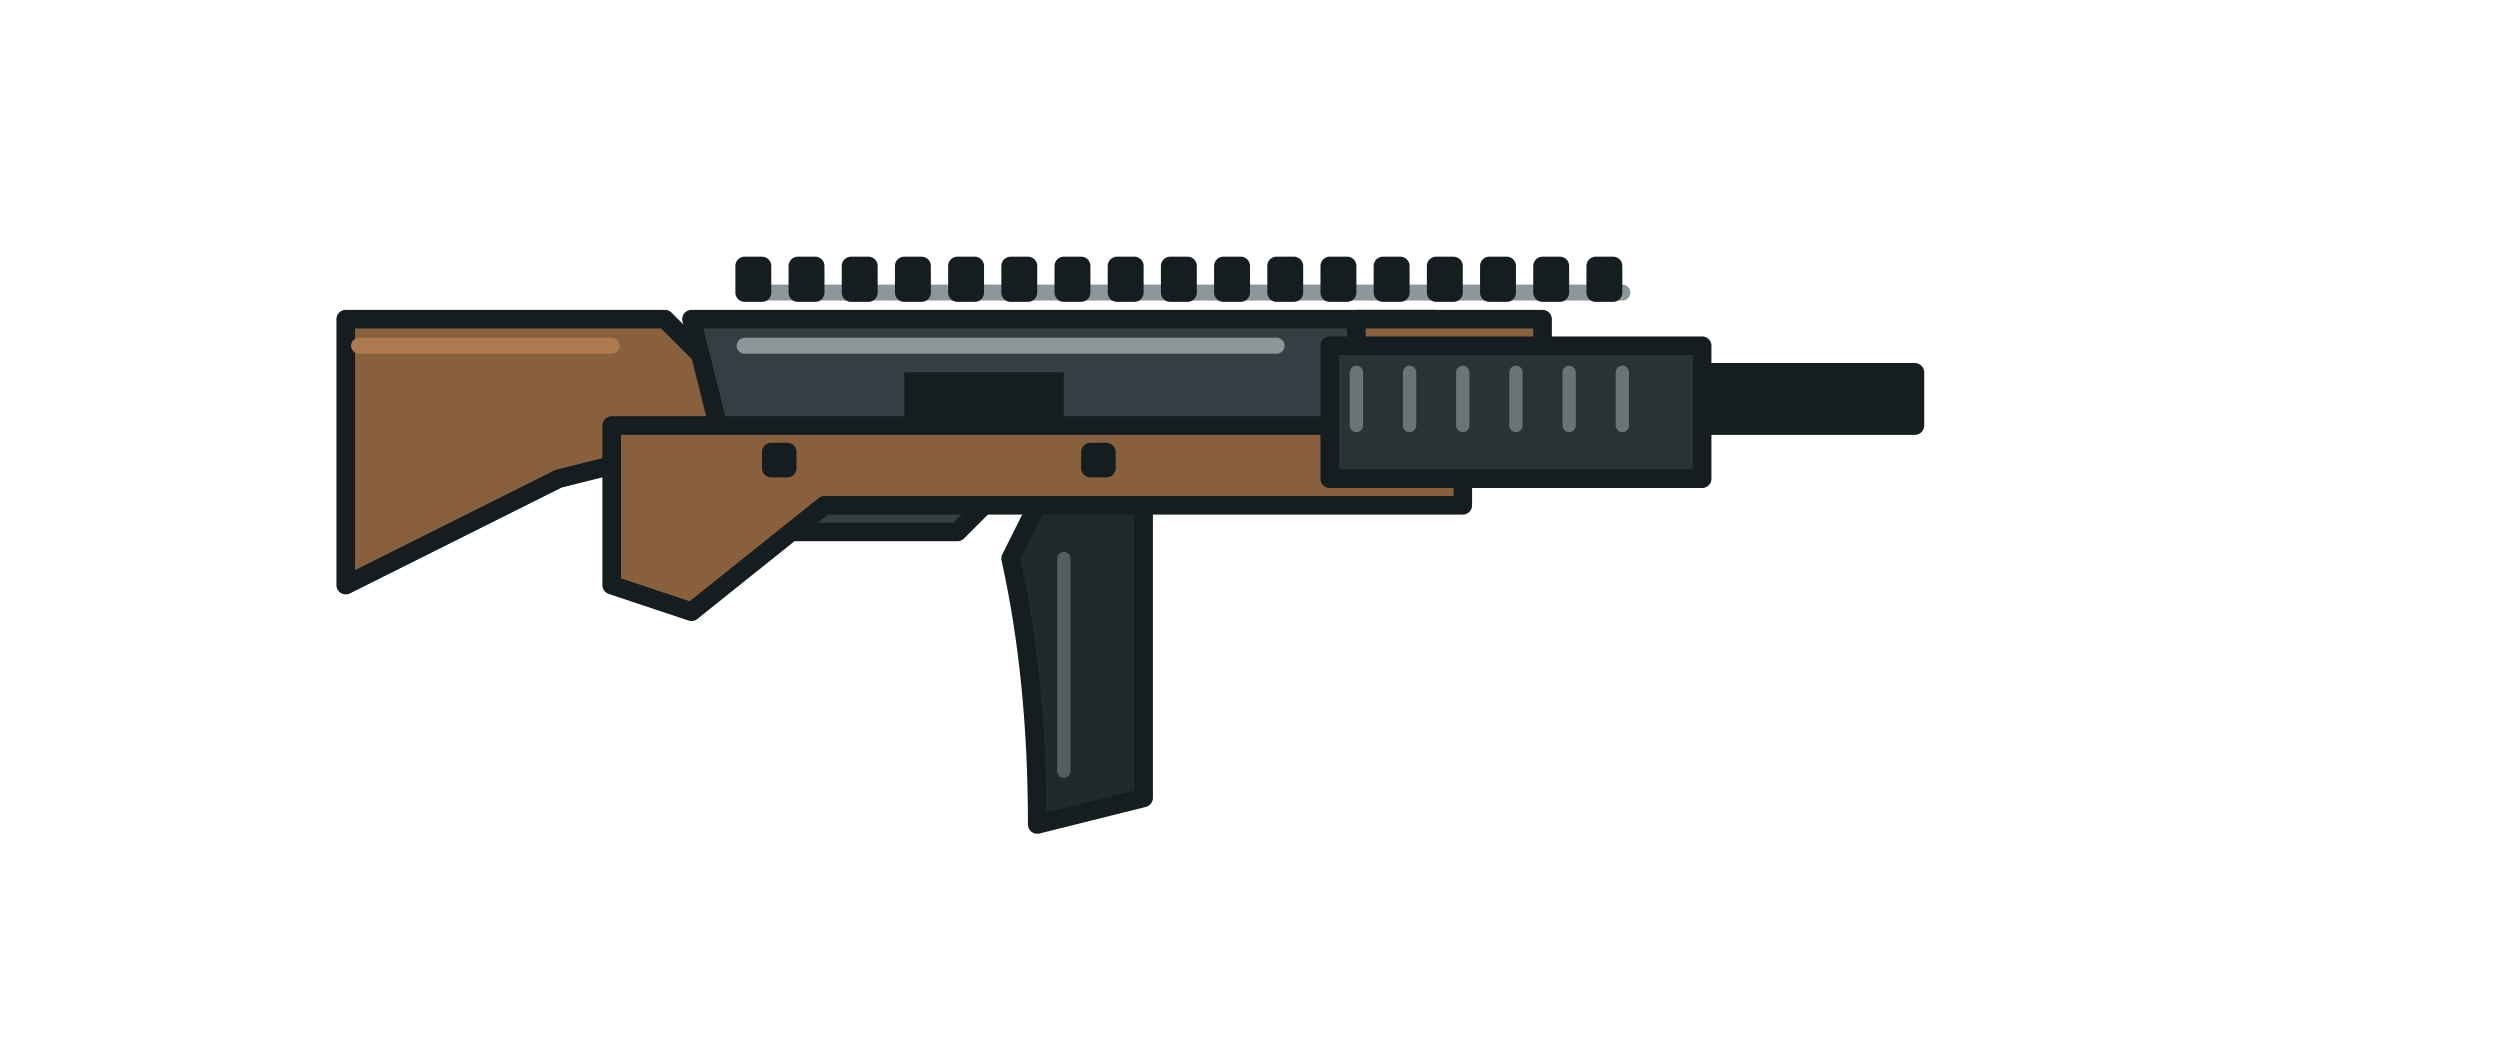
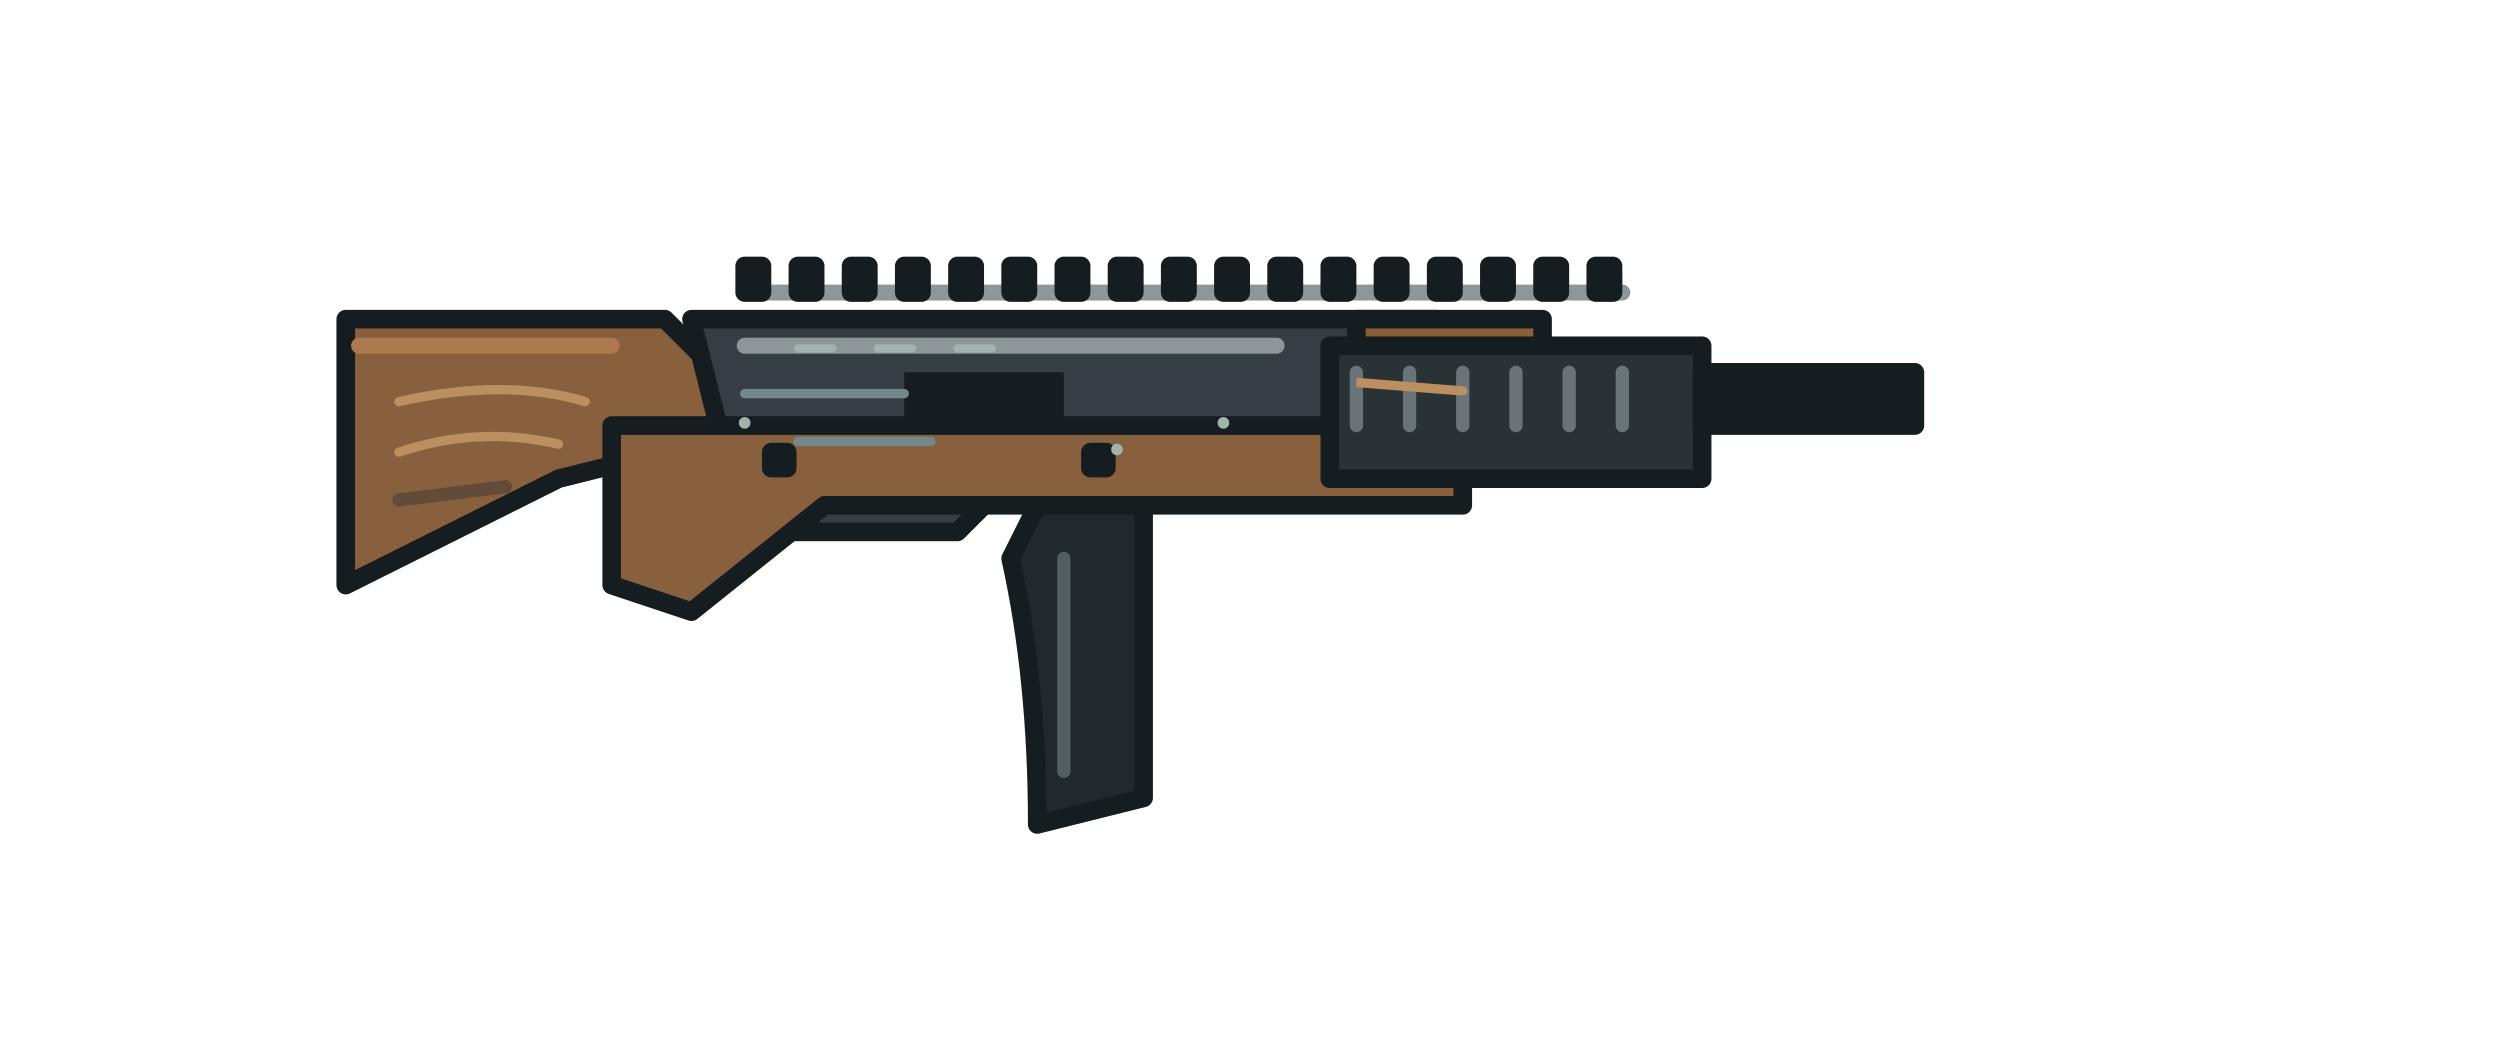
- <svg xmlns="http://www.w3.org/2000/svg" width="376" height="160" viewBox="-18 -12 94 40">
-   <g>
+ <svg xmlns="http://www.w3.org/2000/svg" width="752" height="320" viewBox="-18 -12 94 40">
+   <g id="display_firearm">
    <path d="M-5 0 L7 0 11 4 3 6 -5 10Z" fill="#88603e" stroke="#151d20" stroke-width="0.7" stroke-linejoin="round" stroke-linecap="round" />
    <path d="M-4.5 1 L5 1" fill="none" stroke="#ad7a50" stroke-width="0.6" stroke-linejoin="round" stroke-linecap="round" />
    <path d="M8 0 H36 L41 2 V6 H20 L18 8 H10Z" fill="#353e42" stroke="#151d20" stroke-width="0.7" stroke-linejoin="round" stroke-linecap="round" />
    <path d="M5 4 H37 V7 H13 L8 11 5 10Z" fill="#88603e" stroke="#151d20" stroke-width="0.7" stroke-linejoin="round" stroke-linecap="round" />
    <path d="M33 0 h7 v4 h-7Z" fill="#88603e" stroke="#151d20" stroke-width="0.7" stroke-linejoin="round" stroke-linecap="round" />
    <path d="M21 7 h4 q0 5.5 0 11 l-4 1 q0 -5.5 -1 -10Z" fill="#202a2d" stroke="#151d20" stroke-width="0.7" stroke-linejoin="round" stroke-linecap="round" />
    <path d="M22 9 L22 17" fill="none" stroke="#525e62" stroke-width="0.5" stroke-linejoin="round" stroke-linecap="round" />
    <path d="M32 1 h14 v5 h-14Z" fill="#293336" stroke="#151d20" stroke-width="0.7" stroke-linejoin="round" stroke-linecap="round" />
    <path d="M46 2 h8 v2 h-8Z" fill="#151d20" stroke="#151d20" stroke-width="0.7" stroke-linejoin="round" stroke-linecap="round" />
    <path d="M10 -1 H43" fill="none" stroke="#8d979a" stroke-width="0.6" stroke-linejoin="round" stroke-linecap="round" />
    <path d="M10 -2 h0.65 v1 h-0.65Z" fill="#687175" stroke="#151d20" stroke-width="0.7" stroke-linejoin="round" stroke-linecap="round" />
    <path d="M12 -2 h0.65 v1 h-0.65Z" fill="#687175" stroke="#151d20" stroke-width="0.7" stroke-linejoin="round" stroke-linecap="round" />
    <path d="M14 -2 h0.65 v1 h-0.65Z" fill="#687175" stroke="#151d20" stroke-width="0.7" stroke-linejoin="round" stroke-linecap="round" />
    <path d="M16 -2 h0.65 v1 h-0.65Z" fill="#687175" stroke="#151d20" stroke-width="0.7" stroke-linejoin="round" stroke-linecap="round" />
    <path d="M18 -2 h0.65 v1 h-0.65Z" fill="#687175" stroke="#151d20" stroke-width="0.7" stroke-linejoin="round" stroke-linecap="round" />
    <path d="M20 -2 h0.65 v1 h-0.65Z" fill="#687175" stroke="#151d20" stroke-width="0.7" stroke-linejoin="round" stroke-linecap="round" />
    <path d="M22 -2 h0.65 v1 h-0.65Z" fill="#687175" stroke="#151d20" stroke-width="0.7" stroke-linejoin="round" stroke-linecap="round" />
    <path d="M24 -2 h0.65 v1 h-0.65Z" fill="#687175" stroke="#151d20" stroke-width="0.7" stroke-linejoin="round" stroke-linecap="round" />
    <path d="M26 -2 h0.65 v1 h-0.65Z" fill="#687175" stroke="#151d20" stroke-width="0.7" stroke-linejoin="round" stroke-linecap="round" />
    <path d="M28 -2 h0.65 v1 h-0.65Z" fill="#687175" stroke="#151d20" stroke-width="0.7" stroke-linejoin="round" stroke-linecap="round" />
    <path d="M30 -2 h0.65 v1 h-0.65Z" fill="#687175" stroke="#151d20" stroke-width="0.7" stroke-linejoin="round" stroke-linecap="round" />
    <path d="M32 -2 h0.65 v1 h-0.65Z" fill="#687175" stroke="#151d20" stroke-width="0.7" stroke-linejoin="round" stroke-linecap="round" />
    <path d="M34 -2 h0.65 v1 h-0.65Z" fill="#687175" stroke="#151d20" stroke-width="0.7" stroke-linejoin="round" stroke-linecap="round" />
    <path d="M36 -2 h0.65 v1 h-0.65Z" fill="#687175" stroke="#151d20" stroke-width="0.7" stroke-linejoin="round" stroke-linecap="round" />
    <path d="M38 -2 h0.65 v1 h-0.65Z" fill="#687175" stroke="#151d20" stroke-width="0.7" stroke-linejoin="round" stroke-linecap="round" />
    <path d="M40 -2 h0.65 v1 h-0.65Z" fill="#687175" stroke="#151d20" stroke-width="0.7" stroke-linejoin="round" stroke-linecap="round" />
    <path d="M42 -2 h0.65 v1 h-0.65Z" fill="#687175" stroke="#151d20" stroke-width="0.7" stroke-linejoin="round" stroke-linecap="round" />
    <path d="M33 2 v2" fill="none" stroke="#697378" stroke-width="0.5" stroke-linejoin="round" stroke-linecap="round" />
    <path d="M35 2 v2" fill="none" stroke="#697378" stroke-width="0.5" stroke-linejoin="round" stroke-linecap="round" />
    <path d="M37 2 v2" fill="none" stroke="#697378" stroke-width="0.5" stroke-linejoin="round" stroke-linecap="round" />
    <path d="M39 2 v2" fill="none" stroke="#697378" stroke-width="0.5" stroke-linejoin="round" stroke-linecap="round" />
    <path d="M41 2 v2" fill="none" stroke="#697378" stroke-width="0.5" stroke-linejoin="round" stroke-linecap="round" />
    <path d="M43 2 v2" fill="none" stroke="#697378" stroke-width="0.5" stroke-linejoin="round" stroke-linecap="round" />
    <path d="M16 2 h6 v2 h-6Z" fill="#151d20" stroke="none" stroke-width="0.7" stroke-linejoin="round" stroke-linecap="round" />
    <path d="M10 1 H30" fill="none" stroke="#8d979a" stroke-width="0.6" stroke-linejoin="round" stroke-linecap="round" />
    <path d="M11 5 h0.6 v0.6 h-0.6Z" fill="#8d979a" stroke="#151d20" stroke-width="0.7" stroke-linejoin="round" stroke-linecap="round" />
    <path d="M23 5 h0.6 v0.6 h-0.6Z" fill="#8d979a" stroke="#151d20" stroke-width="0.7" stroke-linejoin="round" stroke-linecap="round" />
+     <path d="M10 2.8 H16 M12 4.6 H17" fill="none" stroke="#74878a" stroke-width="0.35" stroke-linejoin="round" stroke-linecap="round" />
+     <circle cx="10" cy="3.9" r="0.22" fill="#a4b2ad" />
+     <circle cx="24" cy="4.9" r="0.22" fill="#a4b2ad" />
+     <circle cx="28" cy="3.9" r="0.22" fill="#a4b2ad" />
+     <defs>
+       <clipPath id="furniture_grain">
+         <path d="M-5 0 L7 0 11 4 3 6 -5 10Z" fill="#88603e" stroke="none" stroke-width="0.7" stroke-linejoin="round" stroke-linecap="round" />
+         <path d="M5 4 H37 V7 H13 L8 11 5 10Z" fill="#88603e" stroke="none" stroke-width="0.7" stroke-linejoin="round" stroke-linecap="round" />
+         <path d="M33 0 h7 v4 h-7Z" fill="#88603e" stroke="none" stroke-width="0.7" stroke-linejoin="round" stroke-linecap="round" />
+       </clipPath>
+     </defs>
+     <g clip-path="url(#furniture_grain)">
+       <path d="M-3 3.1 Q1 2.2 4 3.1 M-3 5 Q0 4 3 4.7 M32 2.3 L37 2.7" fill="none" stroke="#bb8f60" stroke-width="0.35" stroke-linejoin="round" stroke-linecap="round" />
+       <path d="M-3 6.8 L1 6.3" fill="none" stroke="#624b39" stroke-width="0.5" stroke-linejoin="round" stroke-linecap="round" />
+     </g>
+     <path d="M12 1.1 h1.3" fill="none" stroke="#a4b2ad" stroke-width="0.3" stroke-linejoin="round" stroke-linecap="round" />
+     <path d="M15 1.1 h1.3" fill="none" stroke="#a4b2ad" stroke-width="0.3" stroke-linejoin="round" stroke-linecap="round" />
+     <path d="M18 1.1 h1.3" fill="none" stroke="#a4b2ad" stroke-width="0.3" stroke-linejoin="round" stroke-linecap="round" />
  </g>
</svg>
